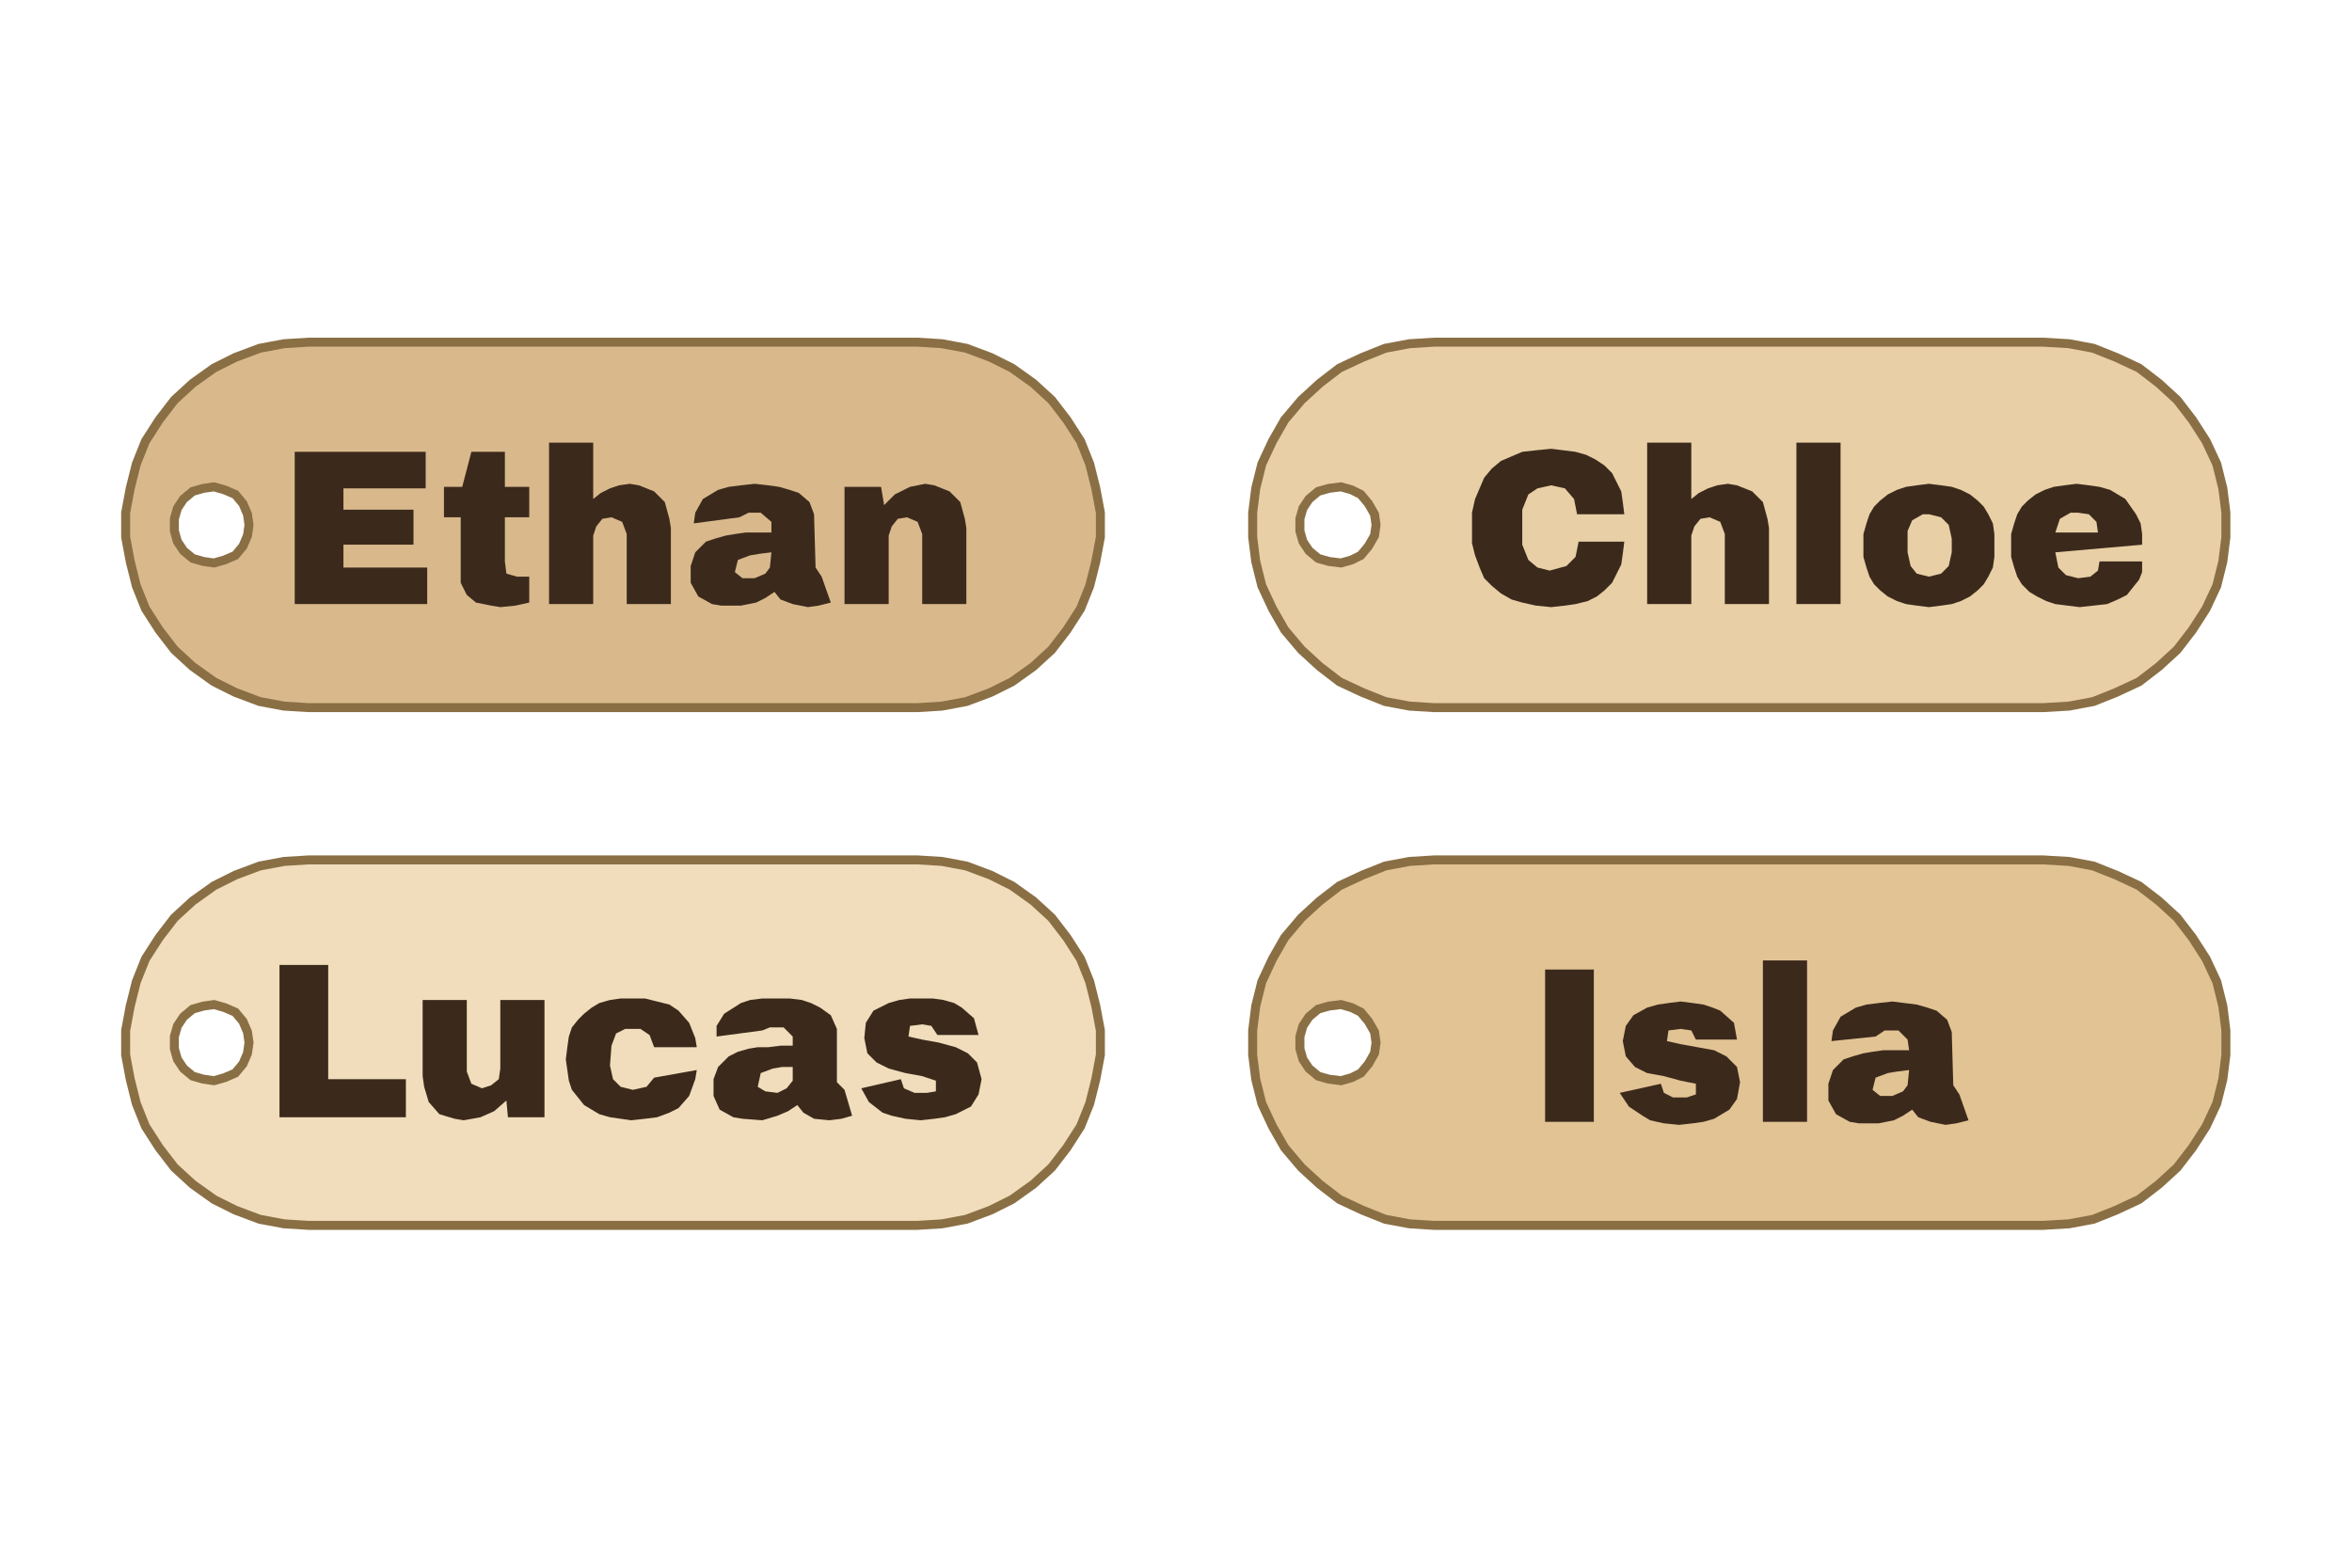
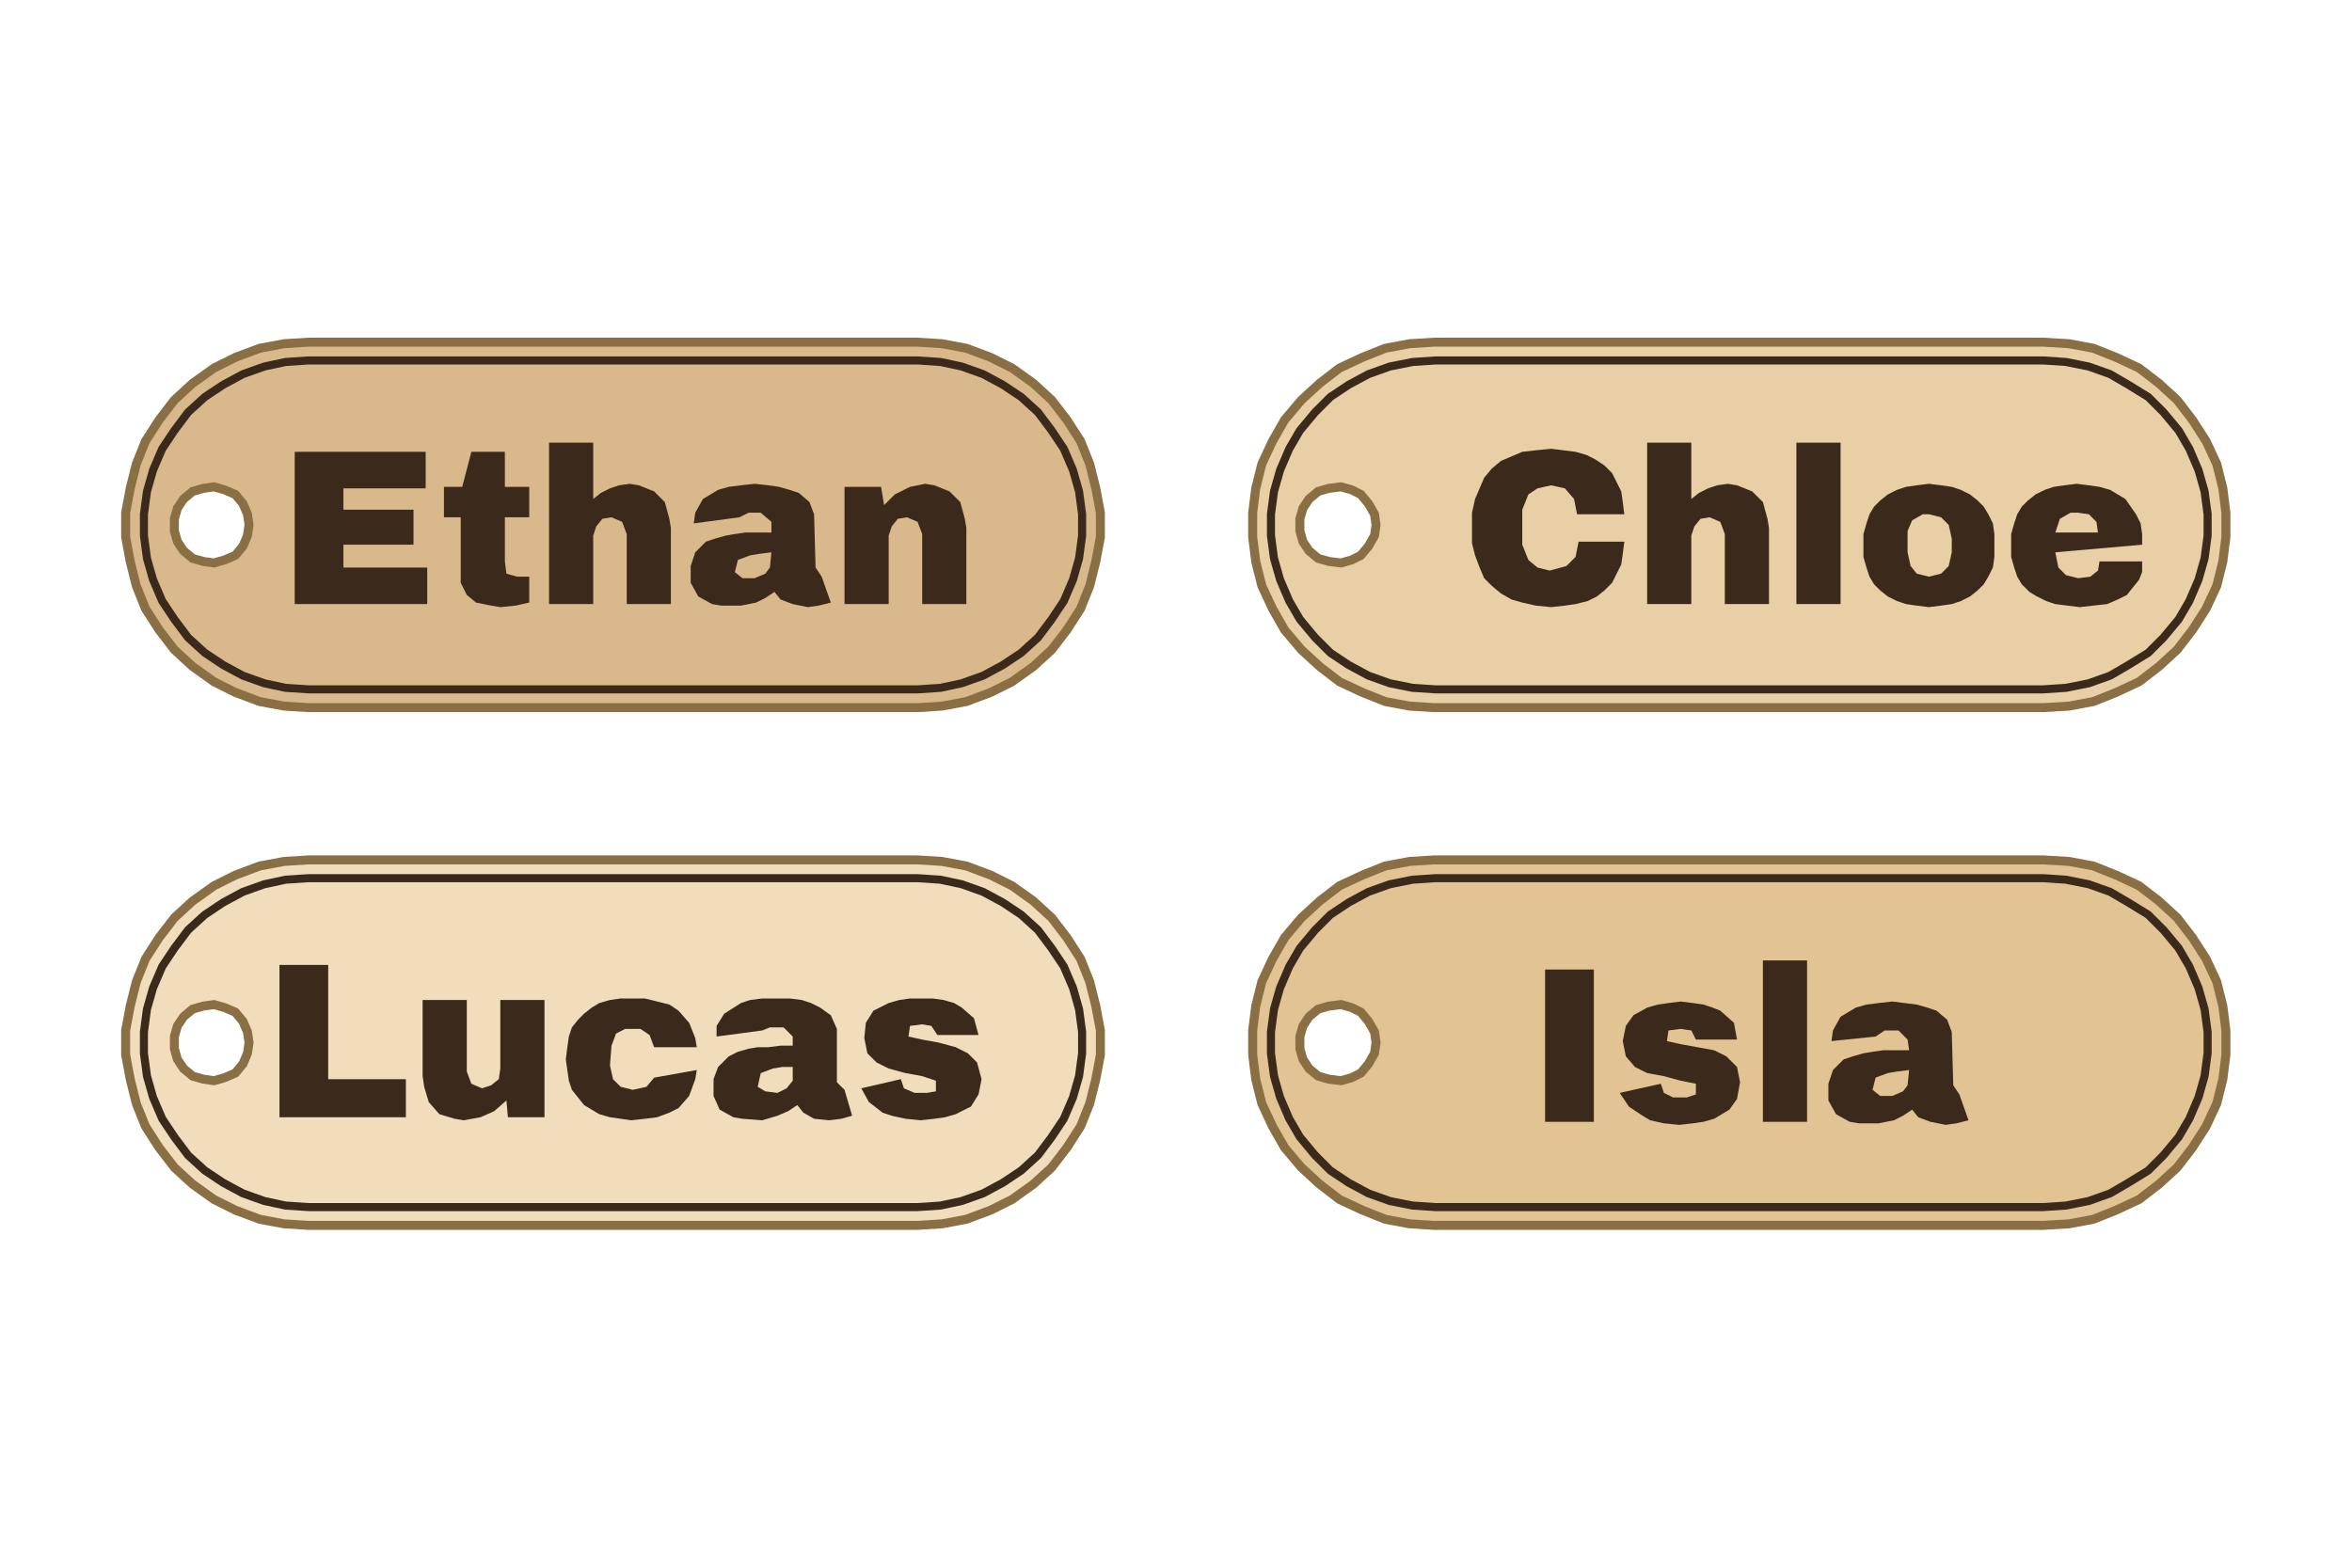
<svg xmlns="http://www.w3.org/2000/svg" width="300" height="200" viewBox="-8.25 -8.27 154.43 74.55">
  <path fill="#D9B98C" fill-rule="evenodd" stroke="#8A6F45" stroke-width=".59" d="m52 0 1.6.1 1.6.3 1.6.6 1.4.7 1.4 1 1.2 1.1 1 1.3.9 1.4.6 1.5.4 1.6.3 1.6v1.6l-.3 1.6-.4 1.6-.6 1.5-.9 1.4-1 1.3-1.2 1.1-1.4 1-1.4.7-1.6.6-1.6.3-1.6.1H12l-1.6-.1-1.6-.3-1.6-.6-1.4-.7-1.4-1-1.2-1.1-1-1.3-.9-1.4L.7 16l-.4-1.6-.3-1.6v-1.6l.3-1.6L.7 8l.6-1.5.9-1.4 1-1.3 1.2-1.1 1.4-1L7.2 1 8.8.4l1.6-.3L12 0ZM8 11.3l-.3-.7-.5-.6-.7-.3-.7-.2-.7.1-.7.2-.6.5-.4.6-.2.7v.8l.2.7.4.6.6.5.7.2.7.1.7-.2.7-.3.5-.6.3-.7.1-.7Z" />
  <path fill="#3B2A1C" fill-rule="evenodd" d="M24.9 9.5h1.6v2h-1.6v2.9l.1.8.7.2h.8v1.7l-.9.2-1 .1-.6-.1-1-.2-.6-.5-.4-.8v-4.3h-1.1v-2h1.2l.6-2.3h2.2Zm17.3-.1.7.1.7.2.6.2.7.6.3.8.1 3.5.4.6.6 1.7-.8.2-.7.1-1-.2-.8-.3-.4-.5-.6.4-.6.3-1 .2h-1.3l-.6-.1-.9-.5-.5-.9v-1.1l.3-.9.7-.7.6-.2.7-.2.6-.1.7-.1h1.7v-.7l-.7-.6h-.8l-.6.3-3 .4.1-.7.5-.9 1-.6.7-.2.8-.1.9-.1Zm-.6 4.5-.6.1-.8.3-.2.8.5.4h.8l.7-.3.3-.4.1-1ZM19.7 9.6h-5.4V11h4.6v2.3h-4.6v1.5h5.5v2.4h-8.7v-10h8.6Zm11 .7.5-.4.6-.3.6-.2.7-.1.6.1 1 .4.7.7.3 1.1.1.6v5h-2.9v-4.6l-.3-.8-.7-.3-.6.1-.4.5-.2.6v4.5h-2.9V6.6h2.9Zm22.4-.9 1 .4.7.7.3 1.1.1.6v5h-2.9v-4.6l-.3-.8-.7-.3-.6.1-.4.5-.2.6v4.5h-2.9V9.5h2.4l.2 1.2.7-.7 1-.5 1-.2Z" />
+   <path fill="none" stroke="#3B2A1C" stroke-linecap="round" stroke-linejoin="round" stroke-width=".53" d="m53.5 1.3 1.4.3 1.4.5 1.3.7 1.2.8 1.1 1 .9 1.2.8 1.2.6 1.4.4 1.4.2 1.5v1.4l-.2 1.5-.4 1.4-.6 1.4-.8 1.2-.9 1.2-1.1 1-1.2.8-1.3.7-1.4.5-1.4.3-1.5.1H12l-1.5-.1-1.4-.3-1.4-.5-1.3-.7-1.2-.8-1.1-1-.9-1.2-.8-1.2-.6-1.4-.4-1.4-.2-1.5v-1.4l.2-1.5.4-1.4.6-1.4.8-1.2.9-1.2 1.1-1 1.2-.8 1.3-.7 1.4-.5 1.4-.3 1.5-.1h40z" />
  <path fill="#E8CFA6" fill-rule="evenodd" stroke="#8A6F45" stroke-width=".59" d="m125.9 0 1.7.1 1.6.3 1.5.6 1.5.7 1.3 1 1.2 1.1 1 1.3.9 1.4.7 1.5.4 1.6.2 1.6v1.6l-.2 1.6-.4 1.6-.7 1.5-.9 1.4-1 1.3-1.2 1.1-1.3 1-1.5.7-1.5.6-1.6.3-1.7.1h-40l-1.6-.1-1.6-.3-1.5-.6-1.5-.7-1.3-1-1.2-1.1-1.1-1.3-.8-1.4-.7-1.5-.4-1.6-.2-1.6v-1.6l.2-1.6.4-1.6.7-1.5.8-1.4 1.1-1.3 1.2-1.1 1.3-1 1.5-.7 1.5-.6 1.6-.3 1.6-.1ZM82 11.3l-.4-.7-.5-.6-.6-.3-.7-.2-.8.1-.7.2-.6.5-.4.6-.2.7v.8l.2.7.4.6.6.5.7.2.8.1.7-.2.6-.3.5-.6.4-.7.1-.7Z" />
  <path fill="#3B2A1C" fill-rule="evenodd" d="m94.4 7.1.8.1.7.2.6.3.6.4.5.5.3.6.3.6.1.7.1.8h-3.1l-.2-1-.6-.7-.9-.2-.9.2-.6.4-.4 1v2.3l.4 1 .6.5.8.2 1.1-.3.6-.6.2-1h3l-.1.8-.1.7-.3.6-.3.6-.5.5-.5.4-.6.3-.8.2-.7.1-.9.1-1-.1-.9-.2-.7-.2-.7-.4-.6-.5-.5-.5-.3-.7-.3-.8-.2-.8v-2l.2-.9.3-.7.3-.7.5-.6.6-.5.7-.3.7-.3.9-.1 1-.1Zm24.8 2.3.7.1.6.2.6.3.5.4.4.4.3.5.3.6.1.7v1.5l-.1.7-.3.6-.3.5-.4.4-.5.4-.6.3-.6.2-.7.1-.8.1-.8-.1-.7-.1-.6-.2-.6-.3-.5-.4-.4-.4-.3-.5-.2-.6-.2-.7v-1.5l.2-.7.2-.6.3-.5.4-.4.5-.4.6-.3.6-.2.7-.1.8-.1Zm-1.2 1.9-.7.4-.3.7v1.4l.2.9.4.5.8.2.8-.2.5-.5.2-.9v-.9l-.2-.9-.5-.5-.8-.2Zm10.9-1.9.7.1.7.2.5.3.5.3.7 1 .3.6.1.7v.7l-5.7.5.2 1 .5.5.8.2.8-.1.5-.4.1-.6h2.8v.7l-.2.5-.4.5-.4.5-.6.3-.7.3-.9.1-.9.1-.8-.1-.8-.1-.6-.2-.6-.3-.5-.3-.5-.5-.3-.5-.2-.6-.2-.7v-1.5l.2-.7.2-.6.3-.5.4-.4.5-.4.6-.3.6-.2.7-.1.8-.1Zm-1.2 1.8-.7.4-.3.9h2.8l-.1-.7-.5-.5-.7-.1Zm-24.9-.9.5-.4.6-.3.6-.2.7-.1.6.1 1 .4.7.7.3 1.1.1.6v5H105v-4.6l-.3-.8-.7-.3-.6.1-.4.5-.2.6v4.5h-2.9V6.6h2.9Zm9.8 6.9h-2.9V6.6h2.9Z" />
+   <path fill="none" stroke="#3B2A1C" stroke-linecap="round" stroke-linejoin="round" stroke-width=".53" d="m127.4 1.3 1.5.3 1.4.5 1.2.7 1.3.8 1 1 1 1.2.7 1.2.6 1.4.4 1.4.2 1.5v1.4l-.2 1.5-.4 1.4-.6 1.4-.7 1.2-1 1.2-1 1-1.3.8-1.2.7-1.4.5-1.5.3-1.5.1H86l-1.5-.1-1.5-.3-1.4-.5-1.3-.7-1.2-.8-1-1-1-1.2-.7-1.2-.6-1.4-.4-1.4-.2-1.5v-1.4l.2-1.5.4-1.4.6-1.4.7-1.2 1-1.2 1-1 1.2-.8 1.3-.7 1.4-.5 1.5-.3 1.5-.1h39.9z" />
  <path fill="#F1DDBB" fill-rule="evenodd" stroke="#8A6F45" stroke-width=".59" d="m52 34 1.6.1 1.6.3 1.6.6 1.4.7 1.4 1 1.2 1.1 1 1.3.9 1.4.6 1.5.4 1.6.3 1.6v1.6l-.3 1.6-.4 1.6-.6 1.5-.9 1.4-1 1.3-1.2 1.1-1.4 1-1.4.7-1.6.6-1.6.3-1.6.1H12l-1.6-.1-1.6-.3-1.6-.6-1.4-.7-1.4-1-1.2-1.1-1-1.3-.9-1.4L.7 50l-.4-1.6-.3-1.6v-1.6l.3-1.6.4-1.6.6-1.5.9-1.4 1-1.3 1.2-1.1 1.4-1 1.4-.7 1.6-.6 1.6-.3L12 34ZM8 45.3l-.3-.7-.5-.6-.7-.3-.7-.2-.7.1-.7.2-.6.5-.4.6-.2.7v.8l.2.7.4.6.6.5.7.2.7.1.7-.2.7-.3.5-.6.3-.7.1-.7Z" />
  <path fill="#3B2A1C" fill-rule="evenodd" d="m22.4 47.9.3.8.7.3.6-.2.5-.4.1-.7v-4.5h2.9v7.7h-2.4l-.1-1.1-.8.7-.9.4-1.1.2-.6-.1-1-.3-.7-.8-.3-1-.1-.7v-5h2.9Zm11.7-4.8.8.2.8.2.6.4.7.8.4 1 .1.6h-2.8l-.3-.8-.6-.4h-1l-.6.3-.3.8-.1 1.3.2.9.5.5.8.2.9-.2.5-.6 2.8-.5-.1.6-.4 1.1-.7.8-.6.3-.8.3-.8.1-.9.1-.7-.1-.7-.1-.7-.2-.5-.3-.5-.3-.4-.5-.4-.5-.2-.6-.1-.7-.1-.7.1-.8.1-.7.2-.6.4-.5.4-.4.5-.4.5-.3.7-.2.7-.1h.7Zm9.5 0 .8.1.6.2.6.3.7.5.4.9v3.5l.5.5.5 1.7-.7.2-.8.1-1-.1-.7-.4-.4-.5-.6.4-.7.3-1 .3-1.3-.1-.6-.1-.9-.5-.4-.9v-1.1l.3-.8.7-.7.6-.3.7-.2.6-.1h.7l.8-.1h.8v-.6l-.6-.6h-.9l-.5.2-3 .4v-.7l.5-.8 1.1-.7.6-.2.8-.1h1Zm-.5 4.5-.6.1-.8.3-.2.9.5.3.8.1.6-.3.4-.5v-.9Zm9.9-4.5.7.1.7.2.5.3.8.7.3 1.1h-2.7l-.4-.6-.6-.1-.8.1-.1.7.9.2 1.1.2 1.1.3.8.4.6.6.3 1.1-.2 1-.5.8-1 .5-.7.2-.7.1-.9.1-1-.1-.9-.2-.6-.2-.9-.7-.5-.9 2.6-.6.2.6.7.3h.8l.6-.1v-.7l-.9-.3-1.1-.2-1.1-.3-.8-.4-.6-.6-.2-1 .1-1 .5-.8 1-.5.7-.2.7-.1h.8Zm-39.7 5.3h5.1v2.5h-8.3v-10h3.2Z" />
+   <path fill="none" stroke="#3B2A1C" stroke-linecap="round" stroke-linejoin="round" stroke-width=".53" d="m53.5 35.3 1.4.3 1.4.5 1.3.7 1.2.8 1.1 1 .9 1.2.8 1.2.6 1.4.4 1.4.2 1.5v1.4l-.2 1.5-.4 1.4-.6 1.4-.8 1.2-.9 1.2-1.1 1-1.2.8-1.3.7-1.4.5-1.4.3-1.5.1H12l-1.5-.1-1.4-.3-1.4-.5-1.3-.7-1.2-.8-1.1-1-.9-1.2-.8-1.2-.6-1.4-.4-1.4-.2-1.5v-1.4l.2-1.5.4-1.4.6-1.4.8-1.2.9-1.2 1.1-1 1.2-.8 1.3-.7 1.4-.5 1.4-.3 1.5-.1h40z" />
  <path fill="#E2C394" fill-rule="evenodd" stroke="#8A6F45" stroke-width=".59" d="m125.9 34 1.7.1 1.6.3 1.5.6 1.5.7 1.3 1 1.2 1.1 1 1.3.9 1.4.7 1.5.4 1.6.2 1.6v1.6l-.2 1.6-.4 1.6-.7 1.5-.9 1.4-1 1.3-1.2 1.1-1.3 1-1.5.7-1.5.6-1.6.3-1.7.1h-40l-1.6-.1-1.6-.3-1.5-.6-1.5-.7-1.3-1-1.2-1.1-1.1-1.3-.8-1.4-.7-1.5-.4-1.6-.2-1.6v-1.6l.2-1.6.4-1.6.7-1.5.8-1.4 1.1-1.3 1.2-1.1 1.3-1 1.5-.7 1.5-.6 1.6-.3 1.6-.1ZM82 45.3l-.4-.7-.5-.6-.6-.3-.7-.2-.8.1-.7.2-.6.5-.4.6-.2.7v.8l.2.7.4.6.6.5.7.2.8.1.7-.2.6-.3.5-.6.4-.7.1-.7Z" />
  <path fill="#3B2A1C" fill-rule="evenodd" d="m102.9 43.4.7.1.6.2.5.2.9.8.2 1.1h-2.7l-.3-.6-.7-.1-.8.1-.1.7.9.2 1.1.2 1.1.2.8.4.7.7.2 1-.2 1.1-.5.7-1 .6-.7.2-.7.1-.9.1-1-.1-.9-.2-.5-.3-.9-.6-.6-.9 2.7-.6.2.6.6.3h.9l.6-.2v-.7l-1-.2-1.1-.3-1.1-.2-.8-.4-.6-.7-.2-1 .2-1 .5-.7.9-.5.7-.2.7-.1.8-.1Zm13.9 0 .8.1.7.2.6.2.7.6.3.8.1 3.5.4.6.6 1.7-.8.2-.7.1-1-.2-.8-.3-.4-.5-.6.4-.6.3-1 .2h-1.3l-.6-.1-.9-.5-.5-.9v-1.1l.3-.9.7-.7.6-.2.7-.2.6-.1.7-.1h1.7l-.1-.7-.6-.6h-.9l-.6.4-2.9.3.1-.7.5-.9 1-.6.7-.2.8-.1.9-.1Zm-.5 4.5-.6.1-.8.3-.2.8.5.4h.8l.7-.3.3-.4.1-1Zm-19.9 3.3h-3.2v-10h3.2Zm14 0h-2.9V40.6h2.9Z" />
+   <path fill="none" stroke="#3B2A1C" stroke-linecap="round" stroke-linejoin="round" stroke-width=".53" d="m127.4 35.3 1.5.3 1.4.5 1.2.7 1.3.8 1 1 1 1.2.7 1.2.6 1.4.4 1.4.2 1.5v1.4l-.2 1.5-.4 1.4-.6 1.4-.7 1.2-1 1.2-1 1-1.3.8-1.2.7-1.4.5-1.5.3-1.5.1H86l-1.5-.1-1.5-.3-1.4-.5-1.3-.7-1.2-.8-1-1-1-1.2-.7-1.2-.6-1.4-.4-1.4-.2-1.5v-1.4l.2-1.5.4-1.4.6-1.4.7-1.2 1-1.2 1-1 1.2-.8 1.3-.7 1.4-.5 1.5-.3 1.5-.1h39.9z" />
</svg>
